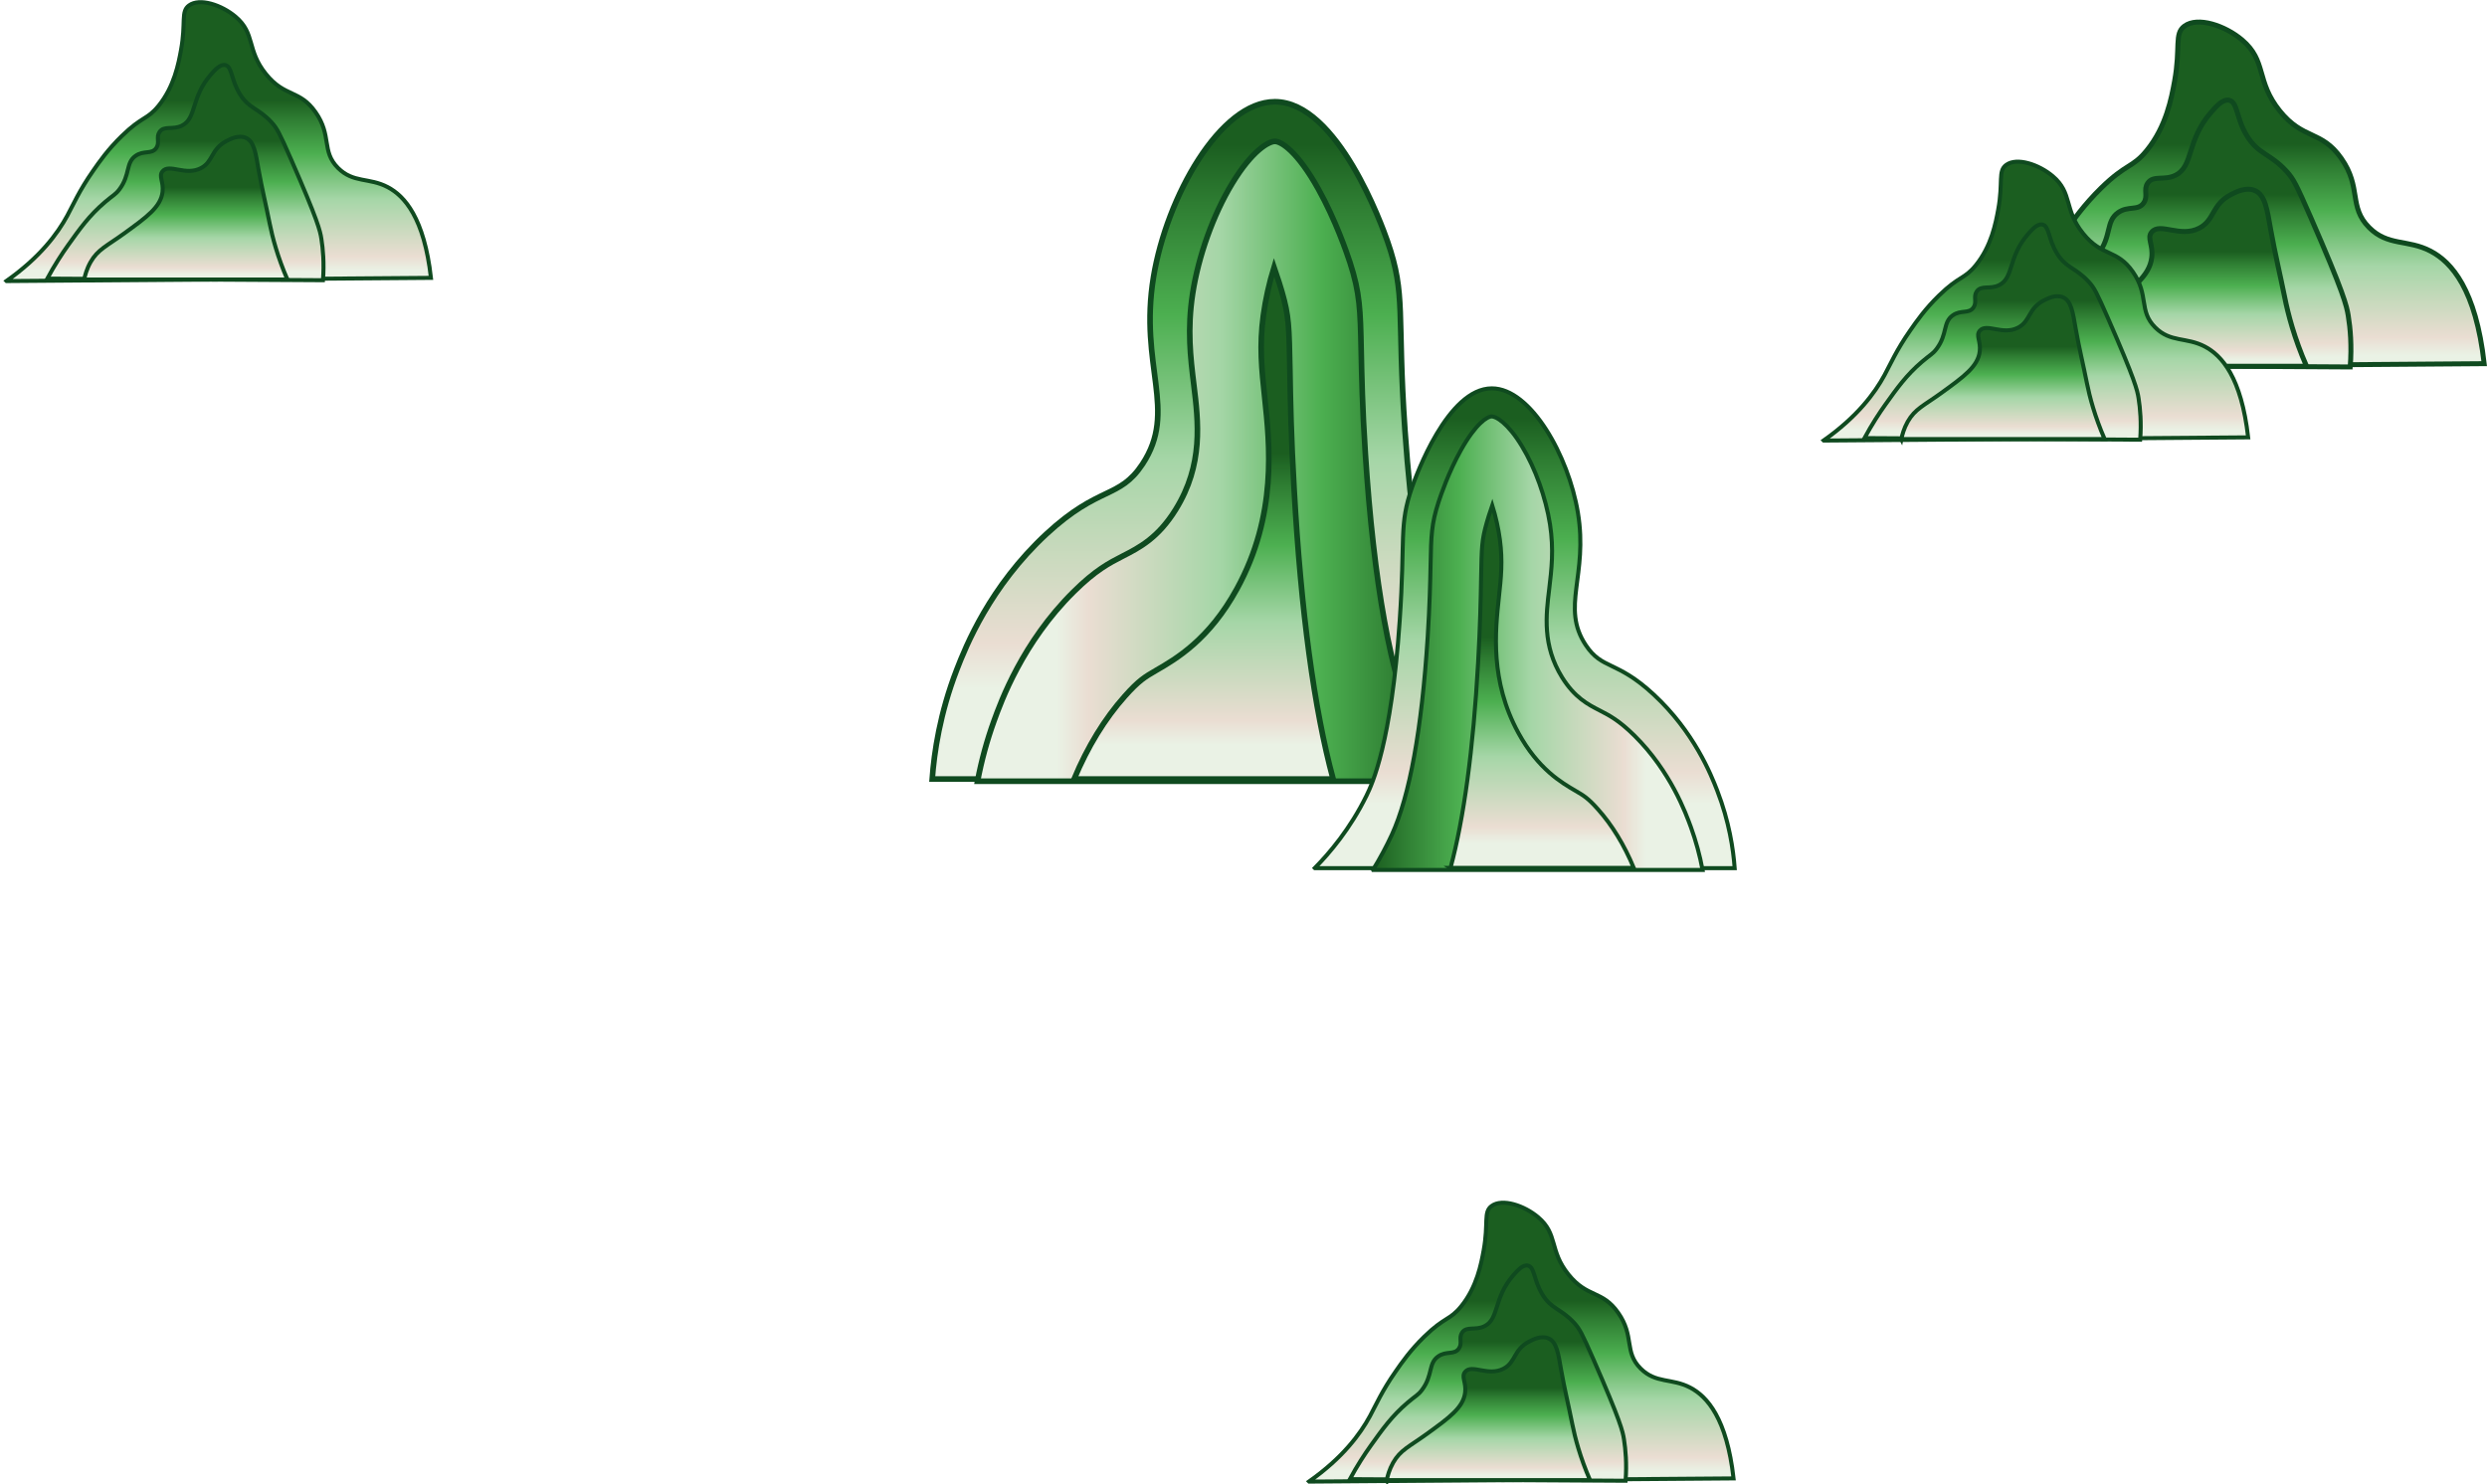
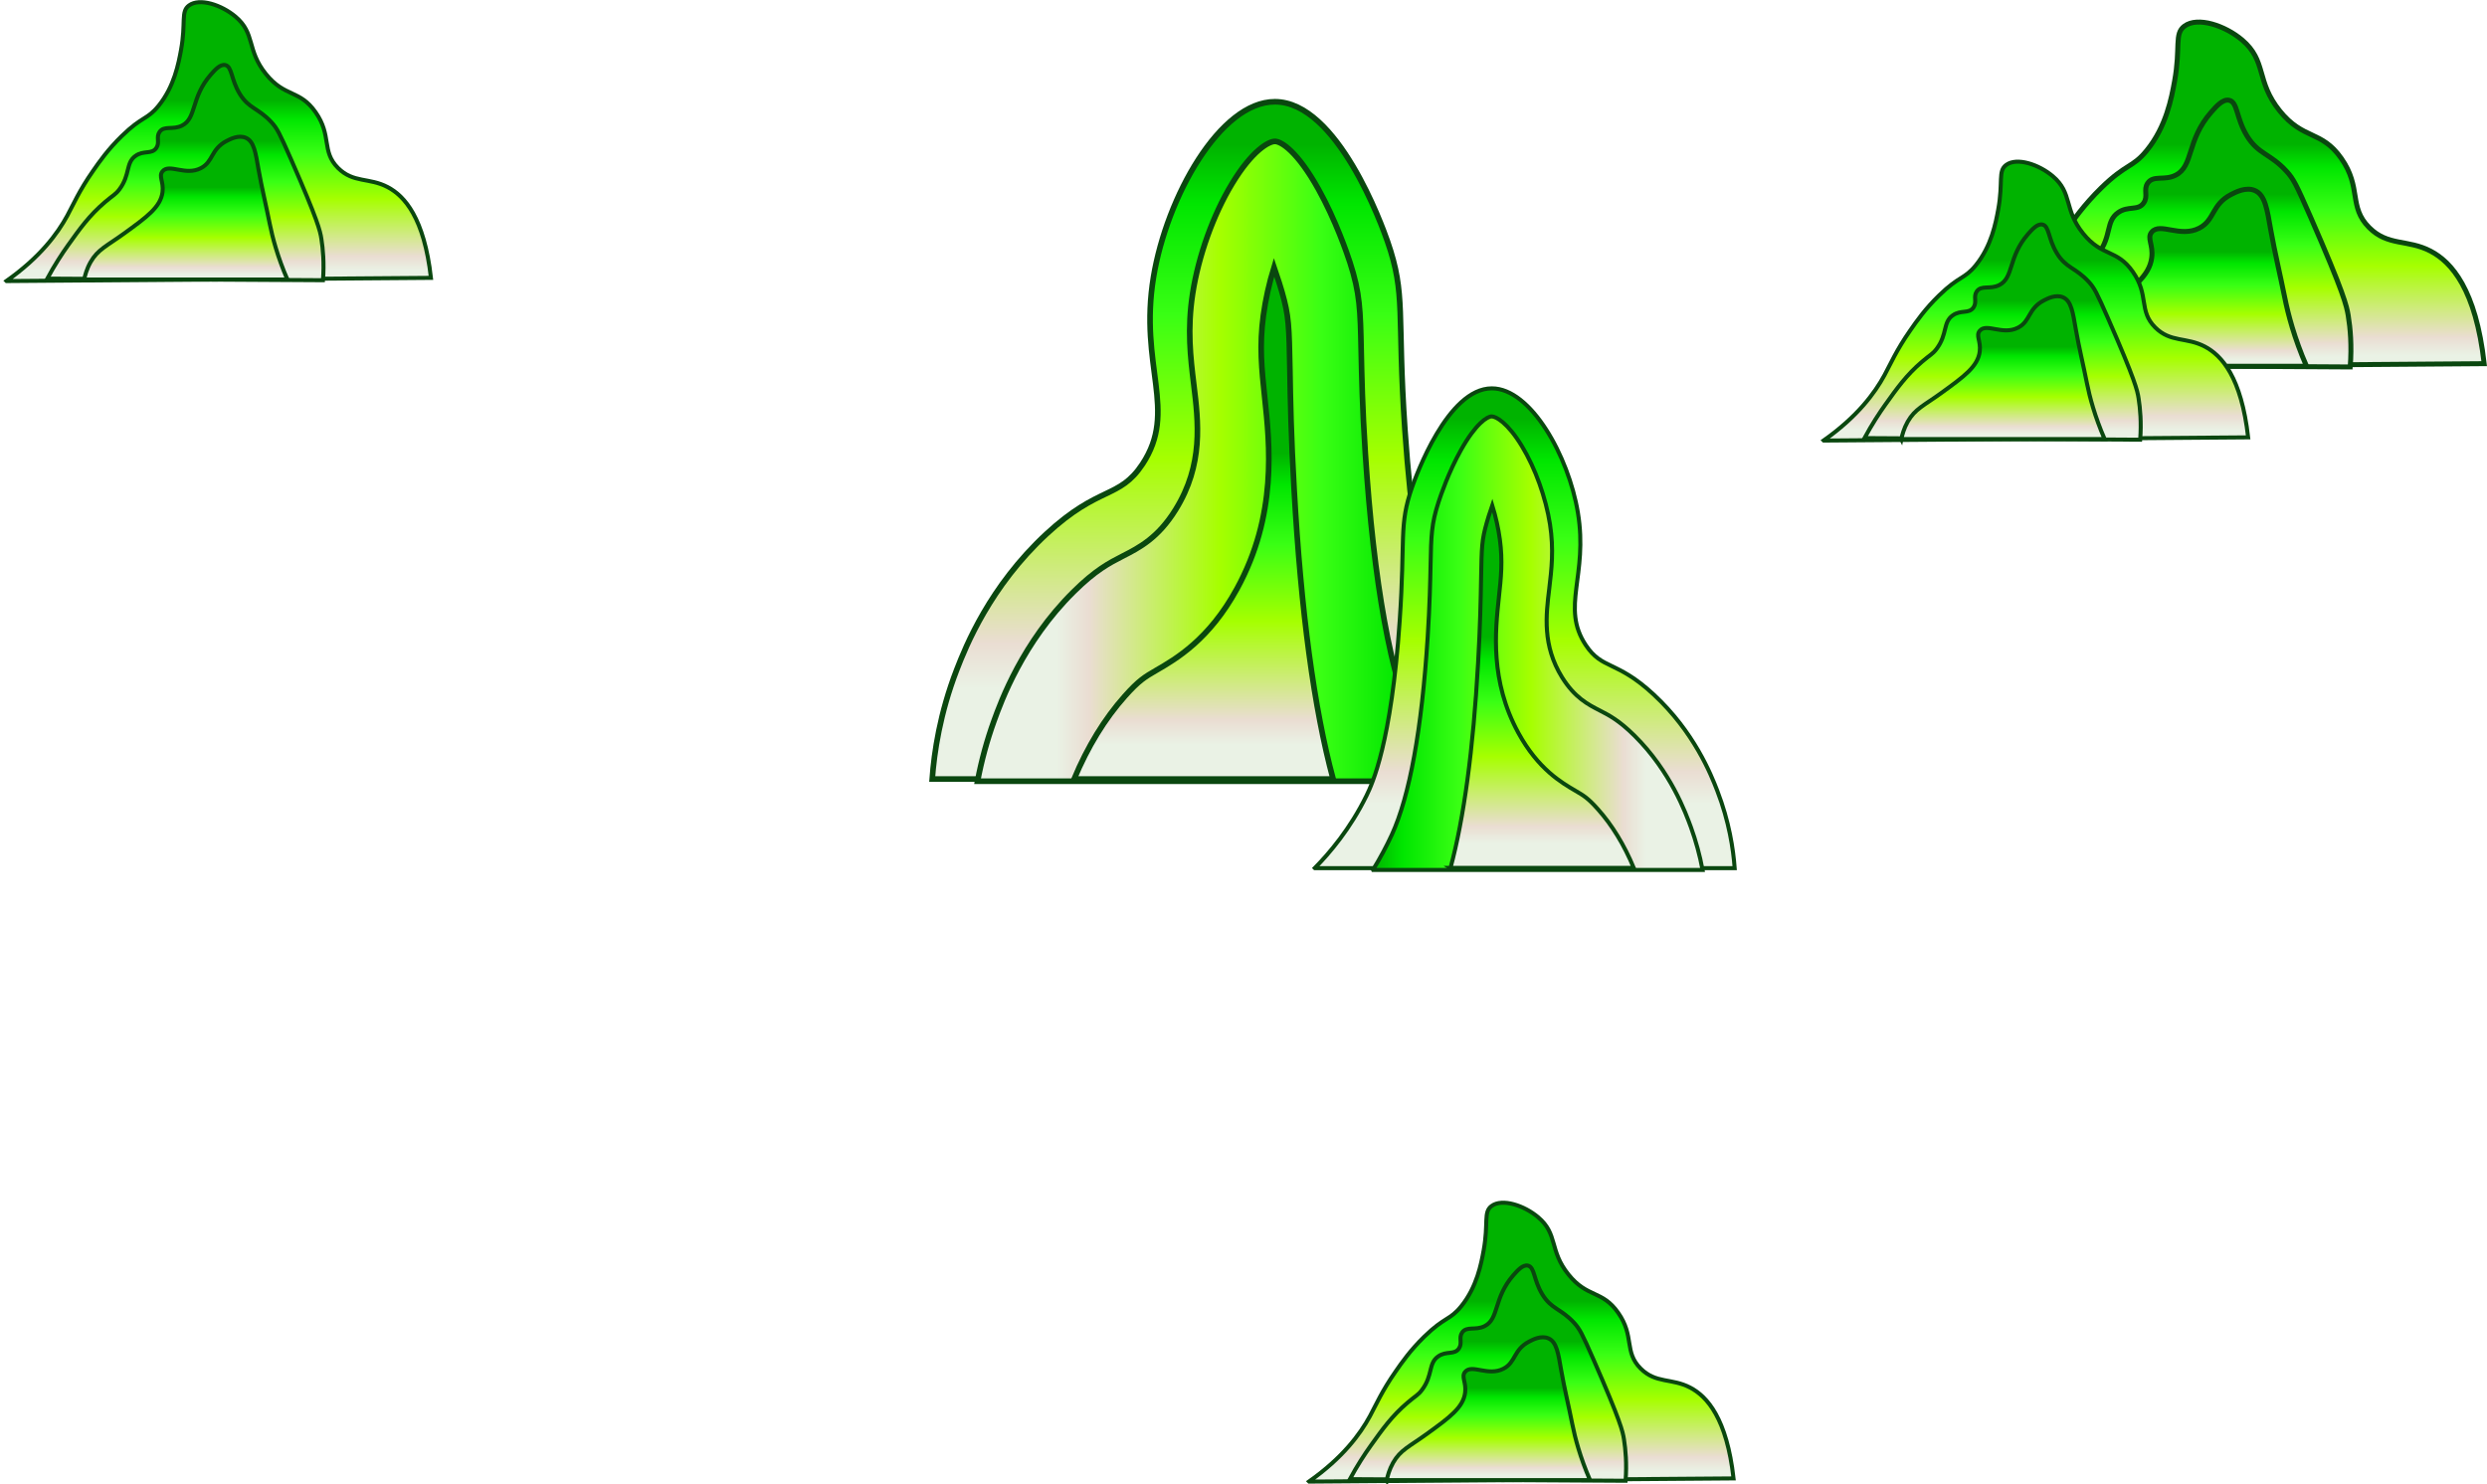
<svg xmlns="http://www.w3.org/2000/svg" xmlns:xlink="http://www.w3.org/1999/xlink" id="Layer_2" data-name="Layer 2" viewBox="0 0 264.89 158.04">
  <defs>
    <style>
      .cls-1 {
        fill: url(#linear-gradient-4);
      }

      .cls-1, .cls-2, .cls-3, .cls-4, .cls-5, .cls-6, .cls-7, .cls-8, .cls-9, .cls-10, .cls-11, .cls-12, .cls-13, .cls-14, .cls-15, .cls-16, .cls-17, .cls-18 {
-         stroke: #0f4a1f;
+         stroke: #0a470f;
        stroke-miterlimit: 10;
      }

      .cls-1, .cls-4, .cls-12 {
        stroke-width: .43px;
      }

      .cls-2 {
        fill: url(#linear-gradient-8);
      }

      .cls-2, .cls-5, .cls-7, .cls-8, .cls-9, .cls-10, .cls-15, .cls-16, .cls-18 {
        stroke-width: .43px;
      }

      .cls-3 {
        fill: url(#linear-gradient-3);
      }

      .cls-3, .cls-11, .cls-14 {
        stroke-width: .6px;
      }

      .cls-4 {
        fill: url(#linear-gradient-5);
      }

      .cls-5 {
        fill: url(#linear-gradient-11);
      }

      .cls-6 {
        fill: url(#linear-gradient-15);
      }

      .cls-6, .cls-13, .cls-17 {
        stroke-width: .53px;
      }

      .cls-7 {
        fill: url(#linear-gradient-9);
      }

      .cls-8 {
        fill: url(#linear-gradient-16);
      }

      .cls-9 {
        fill: url(#linear-gradient-18);
      }

      .cls-10 {
        fill: url(#linear-gradient-17);
      }

      .cls-11 {
        fill: url(#linear-gradient);
      }

      .cls-12 {
        fill: url(#linear-gradient-6);
      }

      .cls-13 {
        fill: url(#linear-gradient-14);
      }

      .cls-14 {
        fill: url(#linear-gradient-2);
      }

      .cls-15 {
        fill: url(#linear-gradient-12);
      }

      .cls-16 {
        fill: url(#linear-gradient-7);
      }

      .cls-17 {
        fill: url(#linear-gradient-13);
      }

      .cls-18 {
        fill: url(#linear-gradient-10);
      }
    </style>
    <linearGradient id="linear-gradient" x1="130.84" y1="85.22" x2="130.84" y2="15.37" gradientUnits="userSpaceOnUse">
      <stop offset=".17" stop-color="#eaf2e5" />
      <stop offset=".24" stop-color="#eaddd2" />
-       <stop offset=".52" stop-color="#a5d6a7" />
-       <stop offset=".74" stop-color="#4caf50" />
-       <stop offset=".91" stop-color="#2e7d32" />
-       <stop offset="1" stop-color="#1b5e20" />
+       <stop offset=".52" stop-color="#a6ff00" />
+       <stop offset=".74" stop-color="#39ff14" />
+       <stop offset=".91" stop-color="#00e600" />
+       <stop offset="1" stop-color="#00b300" />
    </linearGradient>
    <linearGradient id="linear-gradient-2" x1="104.11" y1="49.16" x2="153.64" y2="49.16" xlink:href="#linear-gradient" />
    <linearGradient id="linear-gradient-3" x1="128.19" y1="85.68" x2="128.19" y2="48.28" xlink:href="#linear-gradient" />
    <linearGradient id="linear-gradient-4" x1="144.88" y1="94.05" x2="144.88" y2="44.56" gradientTransform="translate(307.27) scale(-1 1)" xlink:href="#linear-gradient" />
    <linearGradient id="linear-gradient-5" x1="125.94" y1="68.5" x2="161.03" y2="68.5" gradientTransform="translate(307.27) scale(-1 1)" xlink:href="#linear-gradient" />
    <linearGradient id="linear-gradient-6" x1="143.01" y1="94.38" x2="143.01" y2="67.88" gradientTransform="translate(307.27) scale(-1 1)" xlink:href="#linear-gradient" />
    <linearGradient id="linear-gradient-7" x1="162.03" y1="160.45" x2="162.03" y2="138.59" xlink:href="#linear-gradient" />
    <linearGradient id="linear-gradient-8" x1="158.48" y1="159.76" x2="158.48" y2="142.9" xlink:href="#linear-gradient" />
    <linearGradient id="linear-gradient-9" x1="158.54" y1="159.03" x2="158.54" y2="147.84" xlink:href="#linear-gradient" />
    <linearGradient id="linear-gradient-10" x1="23.29" y1="32.56" x2="23.29" y2="10.7" xlink:href="#linear-gradient" />
    <linearGradient id="linear-gradient-11" x1="19.74" y1="31.87" x2="19.74" y2="15.01" xlink:href="#linear-gradient" />
    <linearGradient id="linear-gradient-12" x1="19.79" y1="31.15" x2="19.79" y2="19.95" xlink:href="#linear-gradient" />
    <linearGradient id="linear-gradient-13" x1="236.58" y1="42.44" x2="236.58" y2="15.35" xlink:href="#linear-gradient" />
    <linearGradient id="linear-gradient-14" x1="232.18" y1="41.59" x2="232.18" y2="20.68" xlink:href="#linear-gradient" />
    <linearGradient id="linear-gradient-15" x1="232.25" y1="40.69" x2="232.25" y2="26.81" xlink:href="#linear-gradient" />
    <linearGradient id="linear-gradient-16" x1="216.84" y1="49.55" x2="216.84" y2="27.69" xlink:href="#linear-gradient" />
    <linearGradient id="linear-gradient-17" x1="213.29" y1="48.86" x2="213.29" y2="32" xlink:href="#linear-gradient" />
    <linearGradient id="linear-gradient-18" x1="213.34" y1="48.14" x2="213.34" y2="36.94" xlink:href="#linear-gradient" />
  </defs>
  <g id="Layer_1-2" data-name="Layer 1">
    <g>
      <g>
        <path class="cls-11" d="M162.39,82.99c-2.23-2.27-5.3-5.87-7.77-10.9-.87-1.76-3.72-7.9-4.98-26.27-.86-12.53.14-14.35-1.86-20.11-.56-1.61-5.32-14.88-12-14.87-5.83,0-11.51,10.13-12.92,18.67-1.57,9.5,2.61,14.21-1.18,19.94-2.48,3.74-4.6,2.23-10.22,7.43-6.04,5.6-8.6,11.99-9.55,14.45-1.81,4.68-2.41,8.82-2.62,11.66,21.03,0,42.07,0,63.1,0Z" />
        <path class="cls-14" d="M153.64,83.24c-1.05-1.7-1.99-3.45-2.82-5.26-2.69-5.85-4.5-15.84-5.4-29.7-.32-4.9-.38-8.23-.44-10.91-.09-4.34-.13-6.14-1.2-9.43-.33-1-1.53-4.51-3.35-7.78-2.24-4.03-3.97-5.1-4.64-5.1-.64,0-2.41.94-4.56,4.5-2.01,3.32-3.58,7.7-4.2,11.71-.59,3.83-.23,6.81.12,9.68.49,4,1.04,8.54-1.93,13.33-1.88,3.04-3.88,4.06-5.64,4.96-1.42.73-2.89,1.48-5.22,3.79-5.46,5.4-7.74,11.7-8.49,13.77-.75,2.08-1.34,4.23-1.75,6.42h49.53Z" />
        <path class="cls-3" d="M141.99,82.99c-2.02-7.48-3.42-17.82-4.15-30.82-.33-5.72-.4-9.59-.45-12.7-.09-4.79-.11-5.79-.85-8.38-.13-.45-.42-1.41-.84-2.62-.52,1.69-.91,3.45-1.14,5.14-.44,3.25-.18,5.69.15,8.78.53,4.97,1.34,12.48-2.96,20.33-2.97,5.43-6.49,7.47-8.6,8.69-1.19.69-1.85,1.07-3.35,2.76-2.14,2.4-3.95,5.36-5.4,8.82h27.59Z" />
      </g>
      <g>
        <path class="cls-1" d="M140.04,92.47c1.58-1.61,3.76-4.16,5.51-7.72.61-1.25,2.64-5.6,3.53-18.61.61-8.88-.1-10.17,1.32-14.24.4-1.14,3.77-10.54,8.5-10.53,4.13,0,8.16,7.18,9.16,13.23,1.12,6.73-1.85,10.07.84,14.12,1.76,2.65,3.26,1.58,7.24,5.27,4.28,3.97,6.09,8.49,6.76,10.23,1.28,3.31,1.71,6.25,1.86,8.26-14.9,0-29.81,0-44.71,0Z" />
        <path class="cls-4" d="M146.24,92.65c.74-1.2,1.41-2.45,2-3.72,1.9-4.14,3.19-11.22,3.82-21.04.22-3.47.27-5.83.31-7.73.06-3.08.09-4.35.85-6.68.23-.71,1.08-3.2,2.37-5.51,1.59-2.85,2.82-3.61,3.29-3.61.45,0,1.71.67,3.23,3.19,1.42,2.35,2.53,5.45,2.98,8.3.42,2.71.16,4.82-.08,6.86-.35,2.84-.74,6.05,1.37,9.45,1.34,2.15,2.75,2.88,4,3.52,1.01.52,2.05,1.05,3.7,2.68,3.87,3.83,5.48,8.29,6.02,9.76.53,1.47.95,3,1.24,4.55h-35.09Z" />
        <path class="cls-12" d="M154.49,92.47c1.43-5.3,2.42-12.62,2.94-21.84.23-4.05.28-6.8.32-9,.06-3.39.08-4.1.6-5.94.09-.32.29-1,.59-1.86.37,1.2.65,2.45.81,3.64.31,2.3.13,4.03-.11,6.22-.38,3.52-.95,8.84,2.09,14.4,2.1,3.84,4.6,5.29,6.09,6.16.84.49,1.31.76,2.37,1.95,1.52,1.7,2.8,3.8,3.82,6.25h-19.55Z" />
      </g>
      <g>
        <path class="cls-16" d="M139.43,157.82c3.59-2.53,5.45-5.06,6.48-6.96.63-1.16,1.27-2.66,2.73-4.75.69-1,1.61-2.31,3.07-3.73,2.18-2.13,2.69-1.71,3.92-3.22,1.67-2.05,2.13-4.53,2.39-5.94.54-2.95-.05-4.09.85-4.75,1.14-.84,3.48-.05,4.95,1.19,2.15,1.81,1.16,3.53,3.24,6.11,2.03,2.52,3.58,1.63,5.29,4.07,1.77,2.52.6,4.15,2.39,5.94,1.63,1.63,3.31,1,5.29,2.04,1.81.95,3.89,3.29,4.61,9.67-15.07.11-30.14.23-45.2.34Z" />
        <path class="cls-2" d="M143.78,157.56c.79-1.46,1.57-2.65,2.22-3.56,1.23-1.72,2.23-3.14,3.92-4.58.89-.76,1.11-.79,1.54-1.36,1.17-1.56.65-2.81,1.71-3.56.87-.63,1.73-.13,2.22-.85.4-.59-.05-1.13.34-1.7.48-.71,1.41-.19,2.39-.68,1.57-.78.94-2.99,3.07-5.43.46-.52,1-1.13,1.54-1.02.74.16.6,1.52,1.54,3.06.98,1.61,1.99,1.5,3.41,3.06.57.63.82,1.1,2.05,3.9,2.88,6.58,3.11,7.65,3.24,8.49.17,1.08.31,2.58.17,4.41-9.78-.06-19.56-.11-29.34-.17Z" />
        <path class="cls-7" d="M147.7,157.69c.09-.45.27-1.14.68-1.87.78-1.37,1.72-1.71,3.58-3.06,2.43-1.76,3.89-2.82,4.09-4.41.14-1.12-.44-1.68,0-2.21.72-.87,2.44.52,4.09-.34,1.33-.69,1.04-2.01,2.73-2.89.4-.21,1.29-.67,2.05-.34.88.38,1.05,1.6,1.36,3.39.34,1.93.81,3.85,1.19,5.77.29,1.45.83,3.51,1.88,5.94h-21.66Z" />
      </g>
      <g>
        <path class="cls-18" d="M.69,29.93c3.59-2.53,5.45-5.06,6.48-6.96.63-1.16,1.27-2.66,2.73-4.75.69-1,1.61-2.31,3.07-3.73,2.18-2.13,2.69-1.71,3.92-3.22,1.67-2.05,2.13-4.53,2.39-5.94.54-2.95-.05-4.09.85-4.75,1.14-.84,3.48-.05,4.95,1.19,2.15,1.81,1.16,3.53,3.24,6.11,2.03,2.52,3.58,1.63,5.29,4.07,1.77,2.52.6,4.15,2.39,5.94,1.63,1.63,3.31,1,5.29,2.04,1.81.95,3.89,3.29,4.61,9.67-15.07.11-30.14.23-45.2.34Z" />
        <path class="cls-5" d="M5.04,29.67c.79-1.46,1.57-2.65,2.22-3.56,1.23-1.72,2.23-3.14,3.92-4.58.89-.76,1.11-.79,1.54-1.36,1.17-1.56.65-2.81,1.71-3.56.87-.63,1.73-.13,2.22-.85.4-.59-.05-1.13.34-1.7.48-.71,1.41-.19,2.39-.68,1.57-.78.94-2.99,3.07-5.43.46-.52,1-1.13,1.54-1.02.74.16.6,1.52,1.54,3.06.98,1.61,1.99,1.5,3.41,3.06.57.63.82,1.1,2.05,3.9,2.88,6.58,3.11,7.65,3.24,8.49.17,1.08.31,2.58.17,4.41-9.78-.06-19.56-.11-29.34-.17Z" />
        <path class="cls-15" d="M8.96,29.8c.09-.45.27-1.14.68-1.87.78-1.37,1.72-1.71,3.58-3.06,2.43-1.76,3.89-2.82,4.09-4.41.14-1.12-.44-1.68,0-2.21.72-.87,2.44.52,4.09-.34,1.33-.69,1.04-2.01,2.73-2.89.4-.21,1.29-.67,2.05-.34.88.38,1.05,1.6,1.36,3.39.34,1.93.81,3.85,1.19,5.77.29,1.45.83,3.51,1.88,5.94H8.96Z" />
      </g>
      <g>
        <path class="cls-17" d="M208.57,39.18c4.45-3.13,6.75-6.27,8.03-8.63.78-1.44,1.58-3.29,3.38-5.89.86-1.23,2-2.86,3.81-4.63,2.71-2.65,3.33-2.12,4.86-4,2.08-2.55,2.64-5.61,2.96-7.36.67-3.65-.06-5.07,1.06-5.89,1.41-1.04,4.32-.06,6.13,1.47,2.66,2.25,1.44,4.37,4.02,7.57,2.52,3.12,4.43,2.02,6.55,5.05,2.19,3.12.75,5.14,2.96,7.36,2.01,2.02,4.1,1.24,6.55,2.52,2.24,1.17,4.82,4.08,5.71,11.99-18.68.14-37.35.28-56.03.42Z" />
        <path class="cls-13" d="M213.96,38.86c.98-1.81,1.95-3.29,2.75-4.42,1.52-2.14,2.77-3.89,4.86-5.68,1.1-.94,1.37-.98,1.9-1.68,1.46-1.94.8-3.48,2.11-4.42,1.08-.78,2.15-.16,2.75-1.05.5-.73-.06-1.4.42-2.1.6-.88,1.75-.24,2.96-.84,1.95-.97,1.16-3.71,3.81-6.73.57-.65,1.24-1.4,1.9-1.26.92.19.74,1.88,1.9,3.79,1.22,1.99,2.47,1.86,4.23,3.79.71.78,1.02,1.37,2.54,4.84,3.57,8.16,3.85,9.49,4.02,10.52.22,1.34.39,3.2.21,5.47-12.12-.07-24.24-.14-36.37-.21Z" />
        <path class="cls-6" d="M218.82,39.02c.11-.56.33-1.41.85-2.31.97-1.69,2.13-2.12,4.44-3.79,3.02-2.18,4.82-3.49,5.07-5.47.18-1.39-.54-2.09,0-2.73.89-1.07,3.03.64,5.07-.42,1.65-.86,1.29-2.5,3.38-3.58.5-.26,1.6-.83,2.54-.42,1.09.47,1.3,1.99,1.69,4.21.43,2.4,1,4.77,1.48,7.15.36,1.8,1.02,4.35,2.33,7.36h-26.85Z" />
      </g>
      <g>
        <path class="cls-8" d="M194.24,46.92c3.59-2.53,5.45-5.06,6.48-6.96.63-1.16,1.27-2.66,2.73-4.75.69-1,1.61-2.31,3.07-3.73,2.18-2.13,2.69-1.71,3.92-3.22,1.67-2.05,2.13-4.53,2.39-5.94.54-2.95-.05-4.09.85-4.75,1.14-.84,3.48-.05,4.95,1.19,2.15,1.81,1.16,3.53,3.24,6.11,2.03,2.52,3.58,1.63,5.29,4.07,1.77,2.52.6,4.15,2.39,5.94,1.63,1.63,3.31,1,5.29,2.04,1.81.95,3.89,3.29,4.61,9.67-15.07.11-30.14.23-45.2.34Z" />
        <path class="cls-10" d="M198.59,46.66c.79-1.46,1.57-2.65,2.22-3.56,1.23-1.72,2.23-3.14,3.92-4.58.89-.76,1.11-.79,1.54-1.36,1.17-1.56.65-2.81,1.71-3.56.87-.63,1.73-.13,2.22-.85.4-.59-.05-1.13.34-1.7.48-.71,1.41-.19,2.39-.68,1.57-.78.94-2.99,3.07-5.43.46-.52,1-1.13,1.54-1.02.74.16.6,1.52,1.54,3.06.98,1.61,1.99,1.5,3.41,3.06.57.63.82,1.1,2.05,3.9,2.88,6.58,3.11,7.65,3.24,8.49.17,1.08.31,2.58.17,4.41-9.78-.06-19.56-.11-29.34-.17Z" />
        <path class="cls-9" d="M202.51,46.79c.09-.45.27-1.14.68-1.87.78-1.37,1.72-1.71,3.58-3.06,2.43-1.76,3.89-2.82,4.09-4.41.14-1.12-.44-1.68,0-2.21.72-.87,2.44.52,4.09-.34,1.33-.69,1.04-2.01,2.73-2.89.4-.21,1.29-.67,2.05-.34.88.38,1.05,1.6,1.36,3.39.34,1.93.81,3.85,1.19,5.77.29,1.45.83,3.51,1.88,5.94h-21.66Z" />
      </g>
    </g>
  </g>
</svg>
